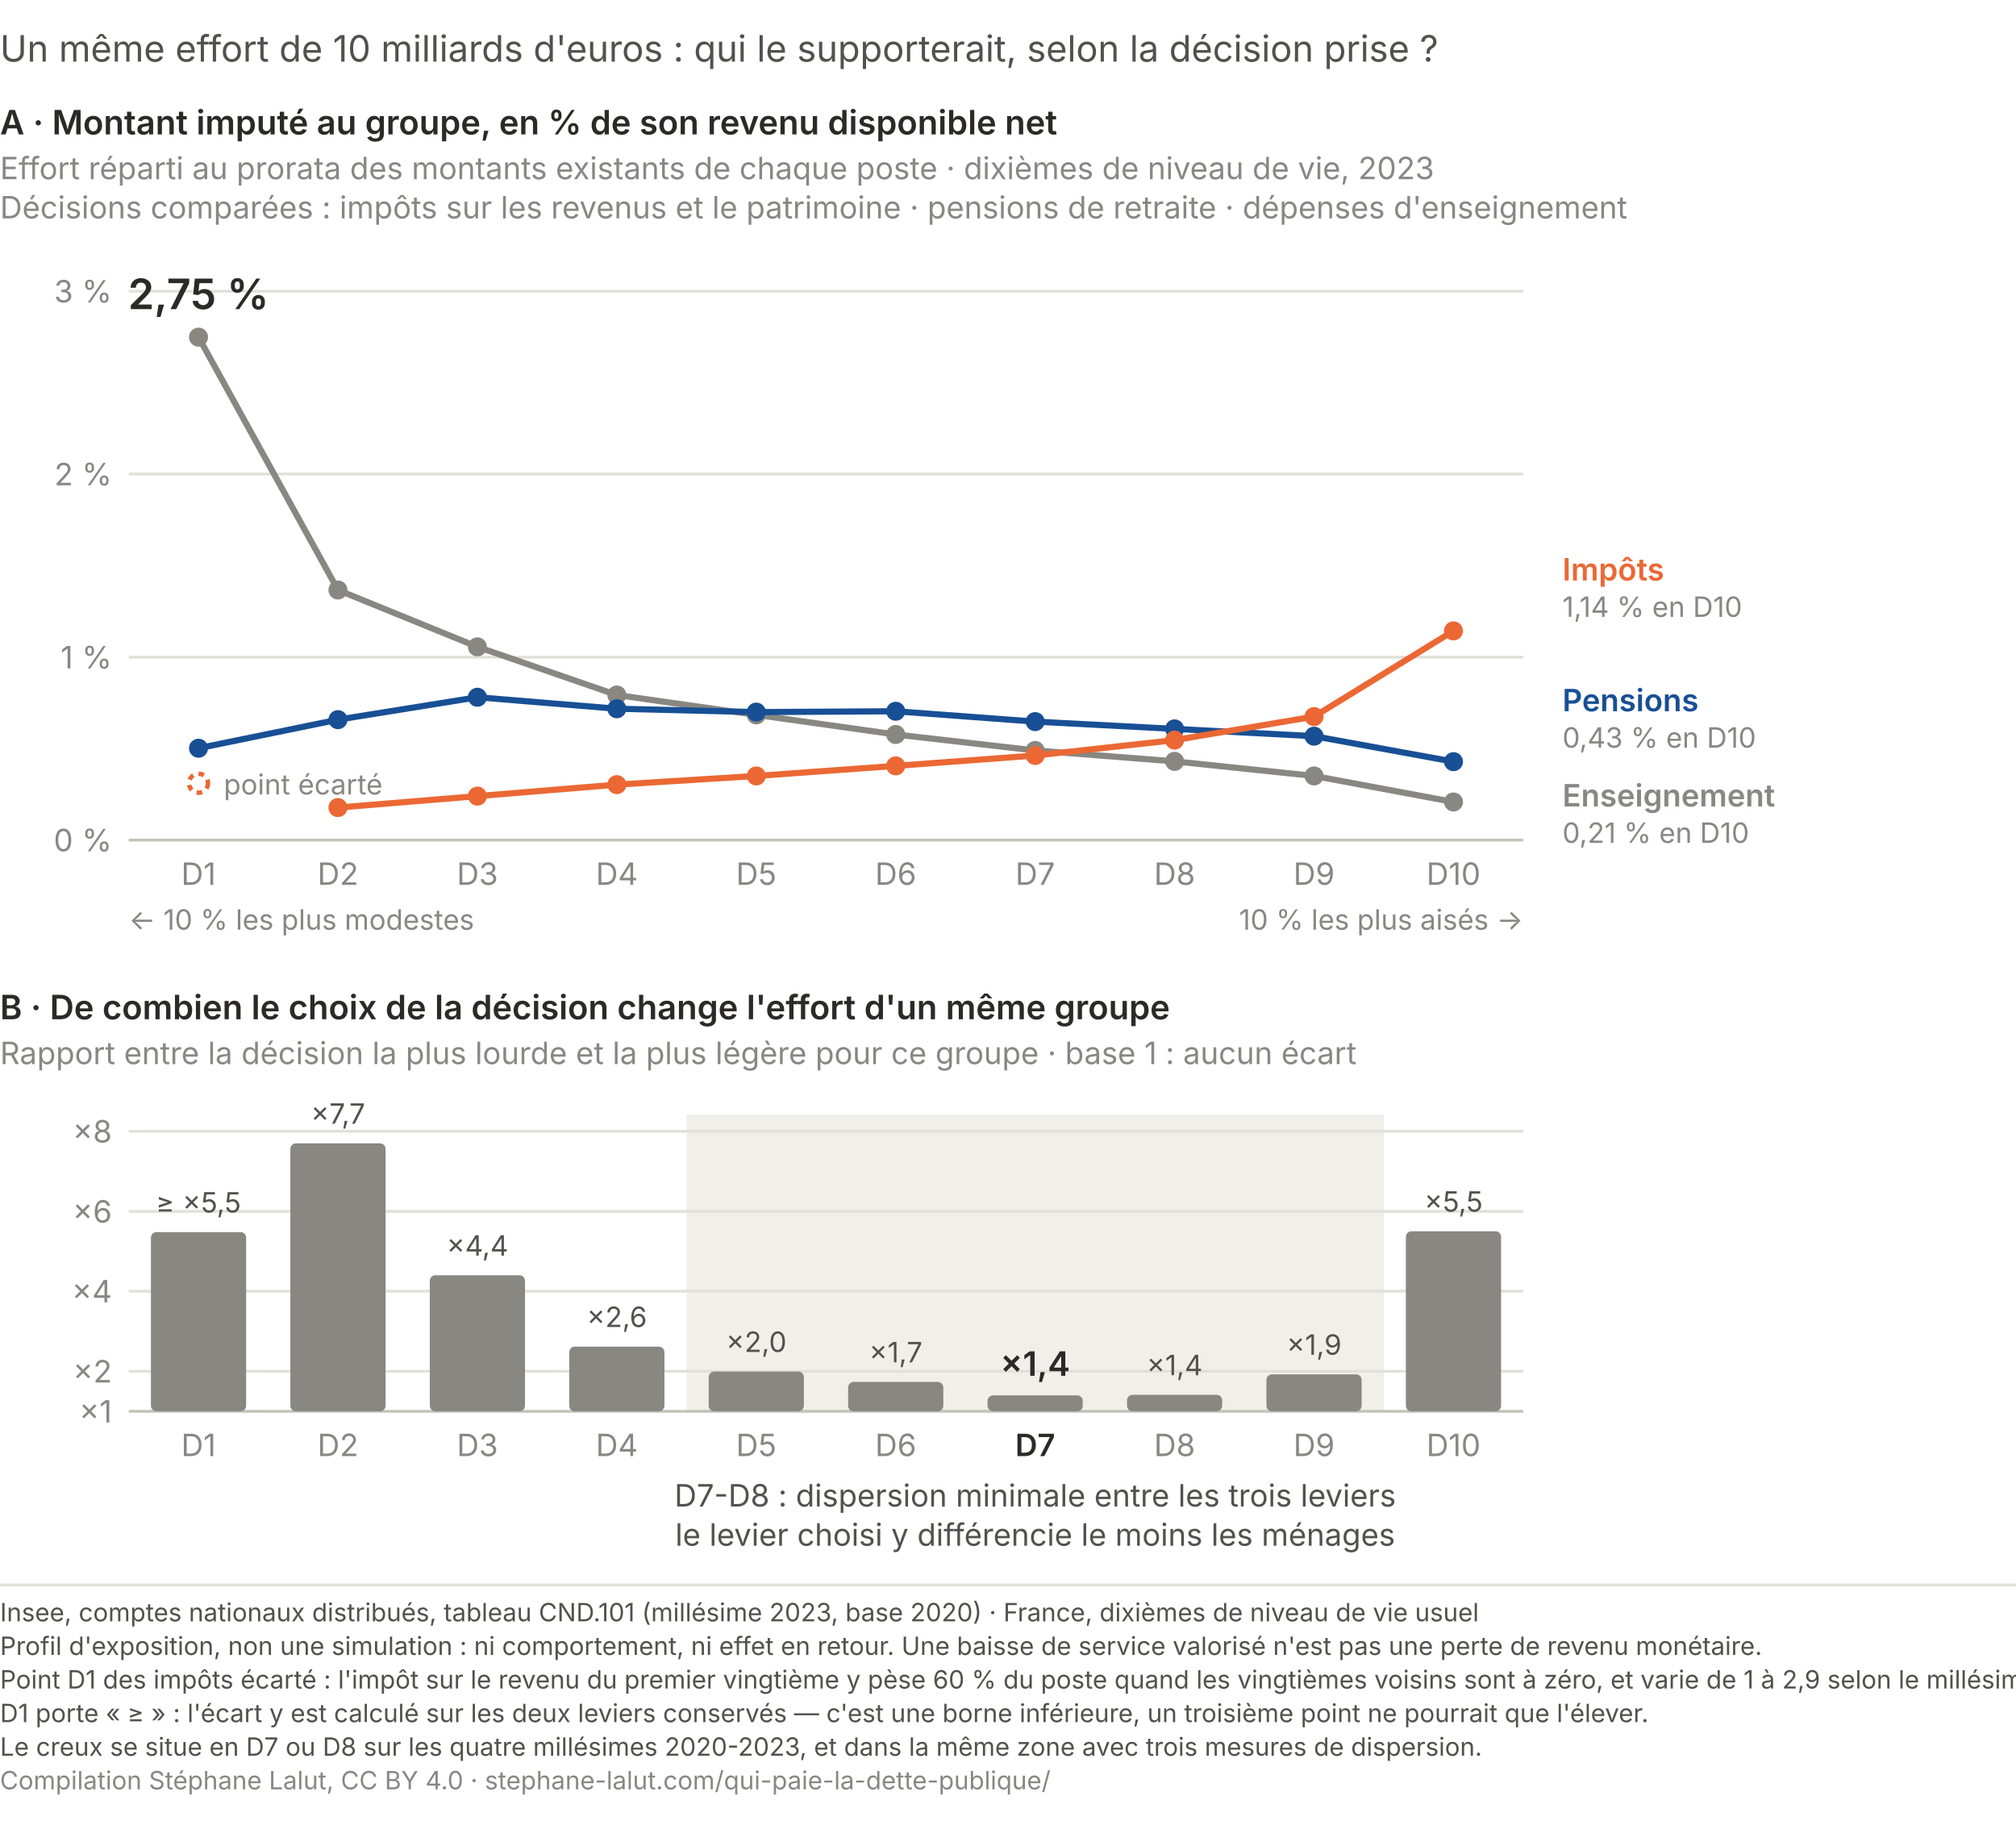
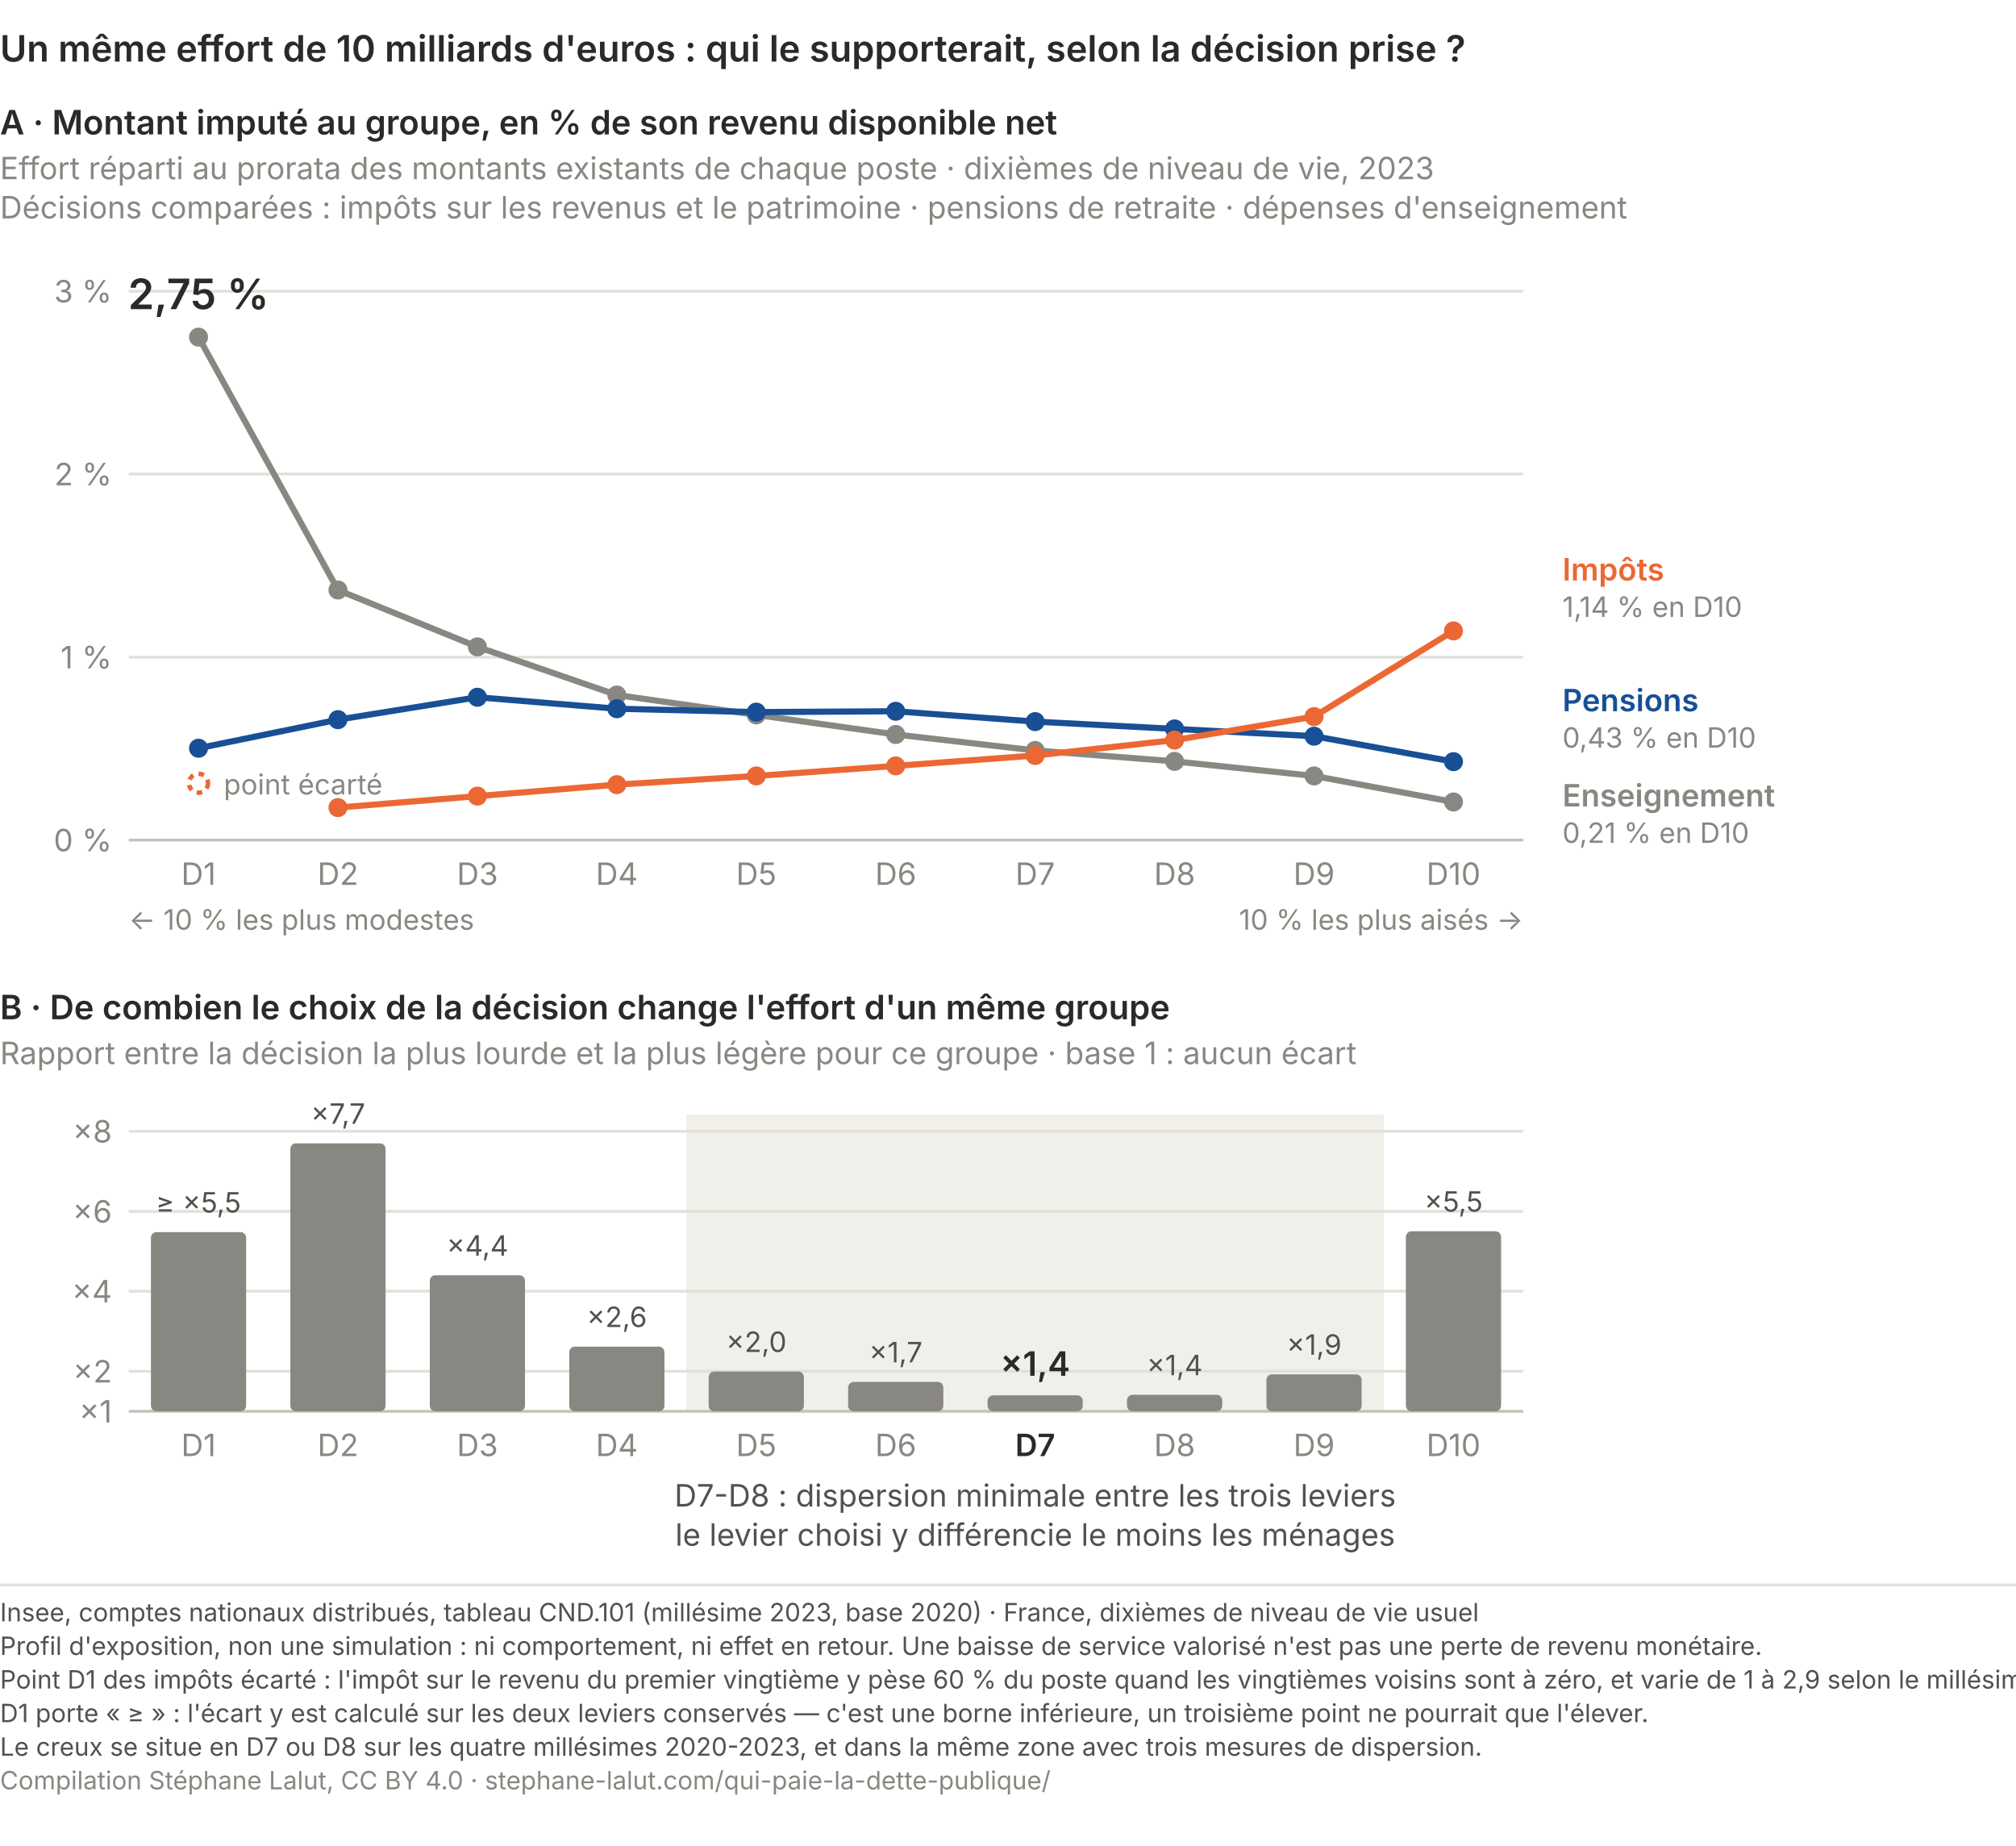
<svg xmlns="http://www.w3.org/2000/svg" viewBox="0 0 720 659" role="img" font-variant-numeric="tabular-nums" aria-labelledby="qp-exp-t qp-exp-d" font-family="system-ui, -apple-system, Segoe UI, sans-serif">
-   <text x="0.0" y="22.0" font-size="13" fill="#52514e" text-anchor="start">Un même effort de 10 milliards d'euros : qui le supporterait, selon la décision prise ?</text>
+   <text x="0.0" y="22.0" font-size="13" fill="#2b2a28" text-anchor="start" font-weight="600">Un même effort de 10 milliards d'euros : qui le supporterait, selon la décision prise ?</text>
  <text x="0.0" y="48.0" font-size="12" fill="#2b2a28" text-anchor="start" font-weight="600">A · Montant imputé au groupe, en % de son revenu disponible net</text>
  <text x="0.0" y="64.0" font-size="11" fill="#898781" text-anchor="start">Effort réparti au prorata des montants existants de chaque poste · dixièmes de niveau de vie, 2023</text>
  <text x="0.0" y="78.0" font-size="11" fill="#898781" text-anchor="start">Décisions comparées : impôts sur les revenus et le patrimoine · pensions de retraite · dépenses d'enseignement</text>
  <line x1="46" y1="300.0" x2="544.0" y2="300.0" stroke="#c3c2b7" stroke-width="1" />
  <text x="40.0" y="304.0" font-size="11" fill="#898781" text-anchor="end">0 %</text>
  <line x1="46" y1="234.7" x2="544.0" y2="234.7" stroke="#e1e0d9" stroke-width="1" />
  <text x="40.0" y="238.7" font-size="11" fill="#898781" text-anchor="end">1 %</text>
  <line x1="46" y1="169.3" x2="544.0" y2="169.3" stroke="#e1e0d9" stroke-width="1" />
  <text x="40.0" y="173.3" font-size="11" fill="#898781" text-anchor="end">2 %</text>
  <line x1="46" y1="104.0" x2="544.0" y2="104.0" stroke="#e1e0d9" stroke-width="1" />
  <text x="40.0" y="108.0" font-size="11" fill="#898781" text-anchor="end">3 %</text>
  <polyline points="70.9,120.4 120.7,210.7 170.5,231.0 220.3,248.2 270.1,255.3 319.9,262.3 369.7,268.0 419.5,271.9 469.3,277.1 519.1,286.4" fill="none" stroke="#898781" stroke-width="2.2" stroke-linejoin="round" stroke-linecap="round" />
  <circle cx="70.9" cy="120.4" r="3.4" fill="#898781" />
  <circle cx="120.7" cy="210.7" r="3.4" fill="#898781" />
  <circle cx="170.5" cy="231.0" r="3.4" fill="#898781" />
  <circle cx="220.3" cy="248.2" r="3.4" fill="#898781" />
  <circle cx="270.1" cy="255.3" r="3.4" fill="#898781" />
  <circle cx="319.9" cy="262.3" r="3.4" fill="#898781" />
  <circle cx="369.7" cy="268.0" r="3.4" fill="#898781" />
  <circle cx="419.5" cy="271.9" r="3.4" fill="#898781" />
  <circle cx="469.3" cy="277.1" r="3.4" fill="#898781" />
  <circle cx="519.1" cy="286.4" r="3.4" fill="#898781" />
  <polyline points="70.9,267.2 120.7,257.0 170.5,249.0 220.3,253.1 270.1,254.3 319.9,254.0 369.7,257.7 419.5,260.3 469.3,262.9 519.1,272.0" fill="none" stroke="#184f95" stroke-width="2.2" stroke-linejoin="round" stroke-linecap="round" />
  <circle cx="70.9" cy="267.2" r="3.4" fill="#184f95" />
  <circle cx="120.7" cy="257.0" r="3.4" fill="#184f95" />
  <circle cx="170.5" cy="249.0" r="3.4" fill="#184f95" />
  <circle cx="220.3" cy="253.1" r="3.4" fill="#184f95" />
  <circle cx="270.1" cy="254.3" r="3.4" fill="#184f95" />
  <circle cx="319.9" cy="254.0" r="3.4" fill="#184f95" />
  <circle cx="369.7" cy="257.7" r="3.4" fill="#184f95" />
  <circle cx="419.5" cy="260.3" r="3.4" fill="#184f95" />
  <circle cx="469.3" cy="262.9" r="3.4" fill="#184f95" />
  <circle cx="519.1" cy="272.0" r="3.4" fill="#184f95" />
  <polyline points="120.7,288.4 170.5,284.3 220.3,280.2 270.1,277.1 319.9,273.5 369.7,269.8 419.5,264.3 469.3,255.9 519.1,225.3" fill="none" stroke="#eb6834" stroke-width="2.2" stroke-linejoin="round" stroke-linecap="round" />
  <circle cx="120.7" cy="288.4" r="3.4" fill="#eb6834" />
  <circle cx="170.5" cy="284.3" r="3.4" fill="#eb6834" />
  <circle cx="220.3" cy="280.2" r="3.4" fill="#eb6834" />
  <circle cx="270.1" cy="277.1" r="3.4" fill="#eb6834" />
  <circle cx="319.9" cy="273.5" r="3.4" fill="#eb6834" />
  <circle cx="369.7" cy="269.8" r="3.4" fill="#eb6834" />
  <circle cx="419.5" cy="264.3" r="3.4" fill="#eb6834" />
  <circle cx="469.3" cy="255.9" r="3.4" fill="#eb6834" />
  <circle cx="519.1" cy="225.3" r="3.4" fill="#eb6834" />
  <circle cx="70.9" cy="279.7" r="3.4" fill="none" stroke="#eb6834" stroke-width="1.6" stroke-dasharray="2 2" />
  <text x="79.9" y="283.7" font-size="10" fill="#898781" text-anchor="start">point écarté</text>
  <text x="70.9" y="110.4" font-size="15" fill="#2b2a28" text-anchor="middle" font-weight="600">2,75 %</text>
  <text x="558.0" y="207.3" font-size="11" fill="#eb6834" text-anchor="start" font-weight="600">Impôts</text>
  <text x="558.0" y="220.3" font-size="10" fill="#898781" text-anchor="start">1,14 % en D10</text>
  <text x="558.0" y="254.0" font-size="11" fill="#184f95" text-anchor="start" font-weight="600">Pensions</text>
  <text x="558.0" y="267.0" font-size="10" fill="#898781" text-anchor="start">0,43 % en D10</text>
  <text x="558.0" y="288.0" font-size="11" fill="#898781" text-anchor="start" font-weight="600">Enseignement</text>
  <text x="558.0" y="301.0" font-size="10" fill="#898781" text-anchor="start">0,21 % en D10</text>
  <text x="70.9" y="316.0" font-size="11" fill="#898781" text-anchor="middle">D1</text>
  <text x="120.7" y="316.0" font-size="11" fill="#898781" text-anchor="middle">D2</text>
  <text x="170.5" y="316.0" font-size="11" fill="#898781" text-anchor="middle">D3</text>
  <text x="220.3" y="316.0" font-size="11" fill="#898781" text-anchor="middle">D4</text>
  <text x="270.1" y="316.0" font-size="11" fill="#898781" text-anchor="middle">D5</text>
  <text x="319.9" y="316.0" font-size="11" fill="#898781" text-anchor="middle">D6</text>
  <text x="369.7" y="316.0" font-size="11" fill="#898781" text-anchor="middle">D7</text>
  <text x="419.5" y="316.0" font-size="11" fill="#898781" text-anchor="middle">D8</text>
  <text x="469.3" y="316.0" font-size="11" fill="#898781" text-anchor="middle">D9</text>
  <text x="519.1" y="316.0" font-size="11" fill="#898781" text-anchor="middle">D10</text>
  <text x="46.0" y="332.0" font-size="10" fill="#898781" text-anchor="start">← 10 % les plus modestes</text>
  <text x="544.0" y="332.0" font-size="10" fill="#898781" text-anchor="end">10 % les plus aisés →</text>
  <text x="0.0" y="364.0" font-size="12" fill="#2b2a28" text-anchor="start" font-weight="600">B · De combien le choix de la décision change l'effort d'un même groupe</text>
  <text x="0.0" y="380.0" font-size="11" fill="#898781" text-anchor="start">Rapport entre la décision la plus lourde et la plus légère pour ce groupe · base 1 : aucun écart</text>
  <rect x="245.2" y="398.0" width="249.0" height="106.0" fill="#f0efe9" />
  <line x1="46" y1="504.0" x2="544.0" y2="504.0" stroke="#c3c2b7" stroke-width="1" />
  <text x="40.0" y="508.0" font-size="11" fill="#898781" text-anchor="end">×1</text>
  <line x1="46" y1="489.7" x2="544.0" y2="489.7" stroke="#e1e0d9" stroke-width="1" />
  <text x="40.0" y="493.7" font-size="11" fill="#898781" text-anchor="end">×2</text>
  <line x1="46" y1="461.1" x2="544.0" y2="461.1" stroke="#e1e0d9" stroke-width="1" />
  <text x="40.0" y="465.1" font-size="11" fill="#898781" text-anchor="end">×4</text>
  <line x1="46" y1="432.6" x2="544.0" y2="432.6" stroke="#e1e0d9" stroke-width="1" />
  <text x="40.0" y="436.6" font-size="11" fill="#898781" text-anchor="end">×6</text>
  <line x1="46" y1="404.0" x2="544.0" y2="404.0" stroke="#e1e0d9" stroke-width="1" />
  <text x="40.0" y="408.0" font-size="11" fill="#898781" text-anchor="end">×8</text>
  <rect x="53.9" y="440.0" width="34" height="64.0" rx="2" fill="#898781" />
  <text x="70.9" y="433.0" font-size="10" fill="#52514e" text-anchor="middle">≥ ×5,5</text>
  <text x="70.9" y="520.0" font-size="11" fill="#898781" text-anchor="middle">D1</text>
  <rect x="103.7" y="408.3" width="34" height="95.7" rx="2" fill="#898781" />
  <text x="120.7" y="401.3" font-size="10" fill="#52514e" text-anchor="middle">×7,7</text>
  <text x="120.7" y="520.0" font-size="11" fill="#898781" text-anchor="middle">D2</text>
  <rect x="153.5" y="455.4" width="34" height="48.6" rx="2" fill="#898781" />
  <text x="170.5" y="448.4" font-size="10" fill="#52514e" text-anchor="middle">×4,4</text>
  <text x="170.5" y="520.0" font-size="11" fill="#898781" text-anchor="middle">D3</text>
  <rect x="203.3" y="480.9" width="34" height="23.1" rx="2" fill="#898781" />
  <text x="220.3" y="473.9" font-size="10" fill="#52514e" text-anchor="middle">×2,6</text>
  <text x="220.3" y="520.0" font-size="11" fill="#898781" text-anchor="middle">D4</text>
  <rect x="253.1" y="489.8" width="34" height="14.2" rx="2" fill="#898781" />
  <text x="270.1" y="482.8" font-size="10" fill="#52514e" text-anchor="middle">×2,0</text>
  <text x="270.1" y="520.0" font-size="11" fill="#898781" text-anchor="middle">D5</text>
  <rect x="302.9" y="493.5" width="34" height="10.5" rx="2" fill="#898781" />
  <text x="319.9" y="486.5" font-size="10" fill="#52514e" text-anchor="middle">×1,7</text>
  <text x="319.9" y="520.0" font-size="11" fill="#898781" text-anchor="middle">D6</text>
  <rect x="352.7" y="498.3" width="34" height="5.7" rx="2" fill="#898781" />
  <text x="369.7" y="491.3" font-size="12" fill="#2b2a28" text-anchor="middle" font-weight="600">×1,4</text>
  <text x="369.7" y="520.0" font-size="11" fill="#2b2a28" text-anchor="middle" font-weight="600">D7</text>
  <rect x="402.5" y="498.1" width="34" height="5.9" rx="2" fill="#898781" />
  <text x="419.5" y="491.1" font-size="10" fill="#52514e" text-anchor="middle">×1,4</text>
  <text x="419.5" y="520.0" font-size="11" fill="#898781" text-anchor="middle">D8</text>
  <rect x="452.3" y="490.8" width="34" height="13.2" rx="2" fill="#898781" />
  <text x="469.3" y="483.8" font-size="10" fill="#52514e" text-anchor="middle">×1,9</text>
  <text x="469.3" y="520.0" font-size="11" fill="#898781" text-anchor="middle">D9</text>
  <rect x="502.1" y="439.7" width="34" height="64.3" rx="2" fill="#898781" />
  <text x="519.1" y="432.7" font-size="10" fill="#52514e" text-anchor="middle">×5,5</text>
  <text x="519.1" y="520.0" font-size="11" fill="#898781" text-anchor="middle">D10</text>
  <text x="369.7" y="538.0" font-size="11" fill="#52514e" text-anchor="middle">D7-D8 : dispersion minimale entre les trois leviers</text>
  <text x="369.7" y="552.0" font-size="11" fill="#52514e" text-anchor="middle">le levier choisi y différencie le moins les ménages</text>
  <line x1="0" y1="566.0" x2="720" y2="566.0" stroke="#e1e0d9" stroke-width="1" />
  <text x="0" y="579.0" font-family="system-ui, -apple-system, Segoe UI, sans-serif" font-size="9" fill="#52514e">Insee, comptes nationaux distribués, tableau CND.101 (millésime 2023, base 2020) · France, dixièmes de niveau de vie usuel</text>
  <text x="0" y="591.0" font-family="system-ui, -apple-system, Segoe UI, sans-serif" font-size="9" fill="#52514e">Profil d'exposition, non une simulation : ni comportement, ni effet en retour. Une baisse de service valorisé n'est pas une perte de revenu monétaire.</text>
  <text x="0" y="603.0" font-family="system-ui, -apple-system, Segoe UI, sans-serif" font-size="9" fill="#52514e">Point D1 des impôts écarté : l'impôt sur le revenu du premier vingtième y pèse 60 % du poste quand les vingtièmes voisins sont à zéro, et varie de 1 à 2,9 selon le millésime.</text>
  <text x="0" y="615.0" font-family="system-ui, -apple-system, Segoe UI, sans-serif" font-size="9" fill="#52514e">D1 porte « ≥ » : l'écart y est calculé sur les deux leviers conservés — c'est une borne inférieure, un troisième point ne pourrait que l'élever.</text>
  <text x="0" y="627.0" font-family="system-ui, -apple-system, Segoe UI, sans-serif" font-size="9" fill="#52514e">Le creux se situe en D7 ou D8 sur les quatre millésimes 2020-2023, et dans la même zone avec trois mesures de dispersion.</text>
  <text x="0" y="639.0" font-family="system-ui, -apple-system, Segoe UI, sans-serif" font-size="9" fill="#898781">Compilation Stéphane Lalut, CC BY 4.0 · stephane-lalut.com/qui-paie-la-dette-publique/</text>
</svg>
